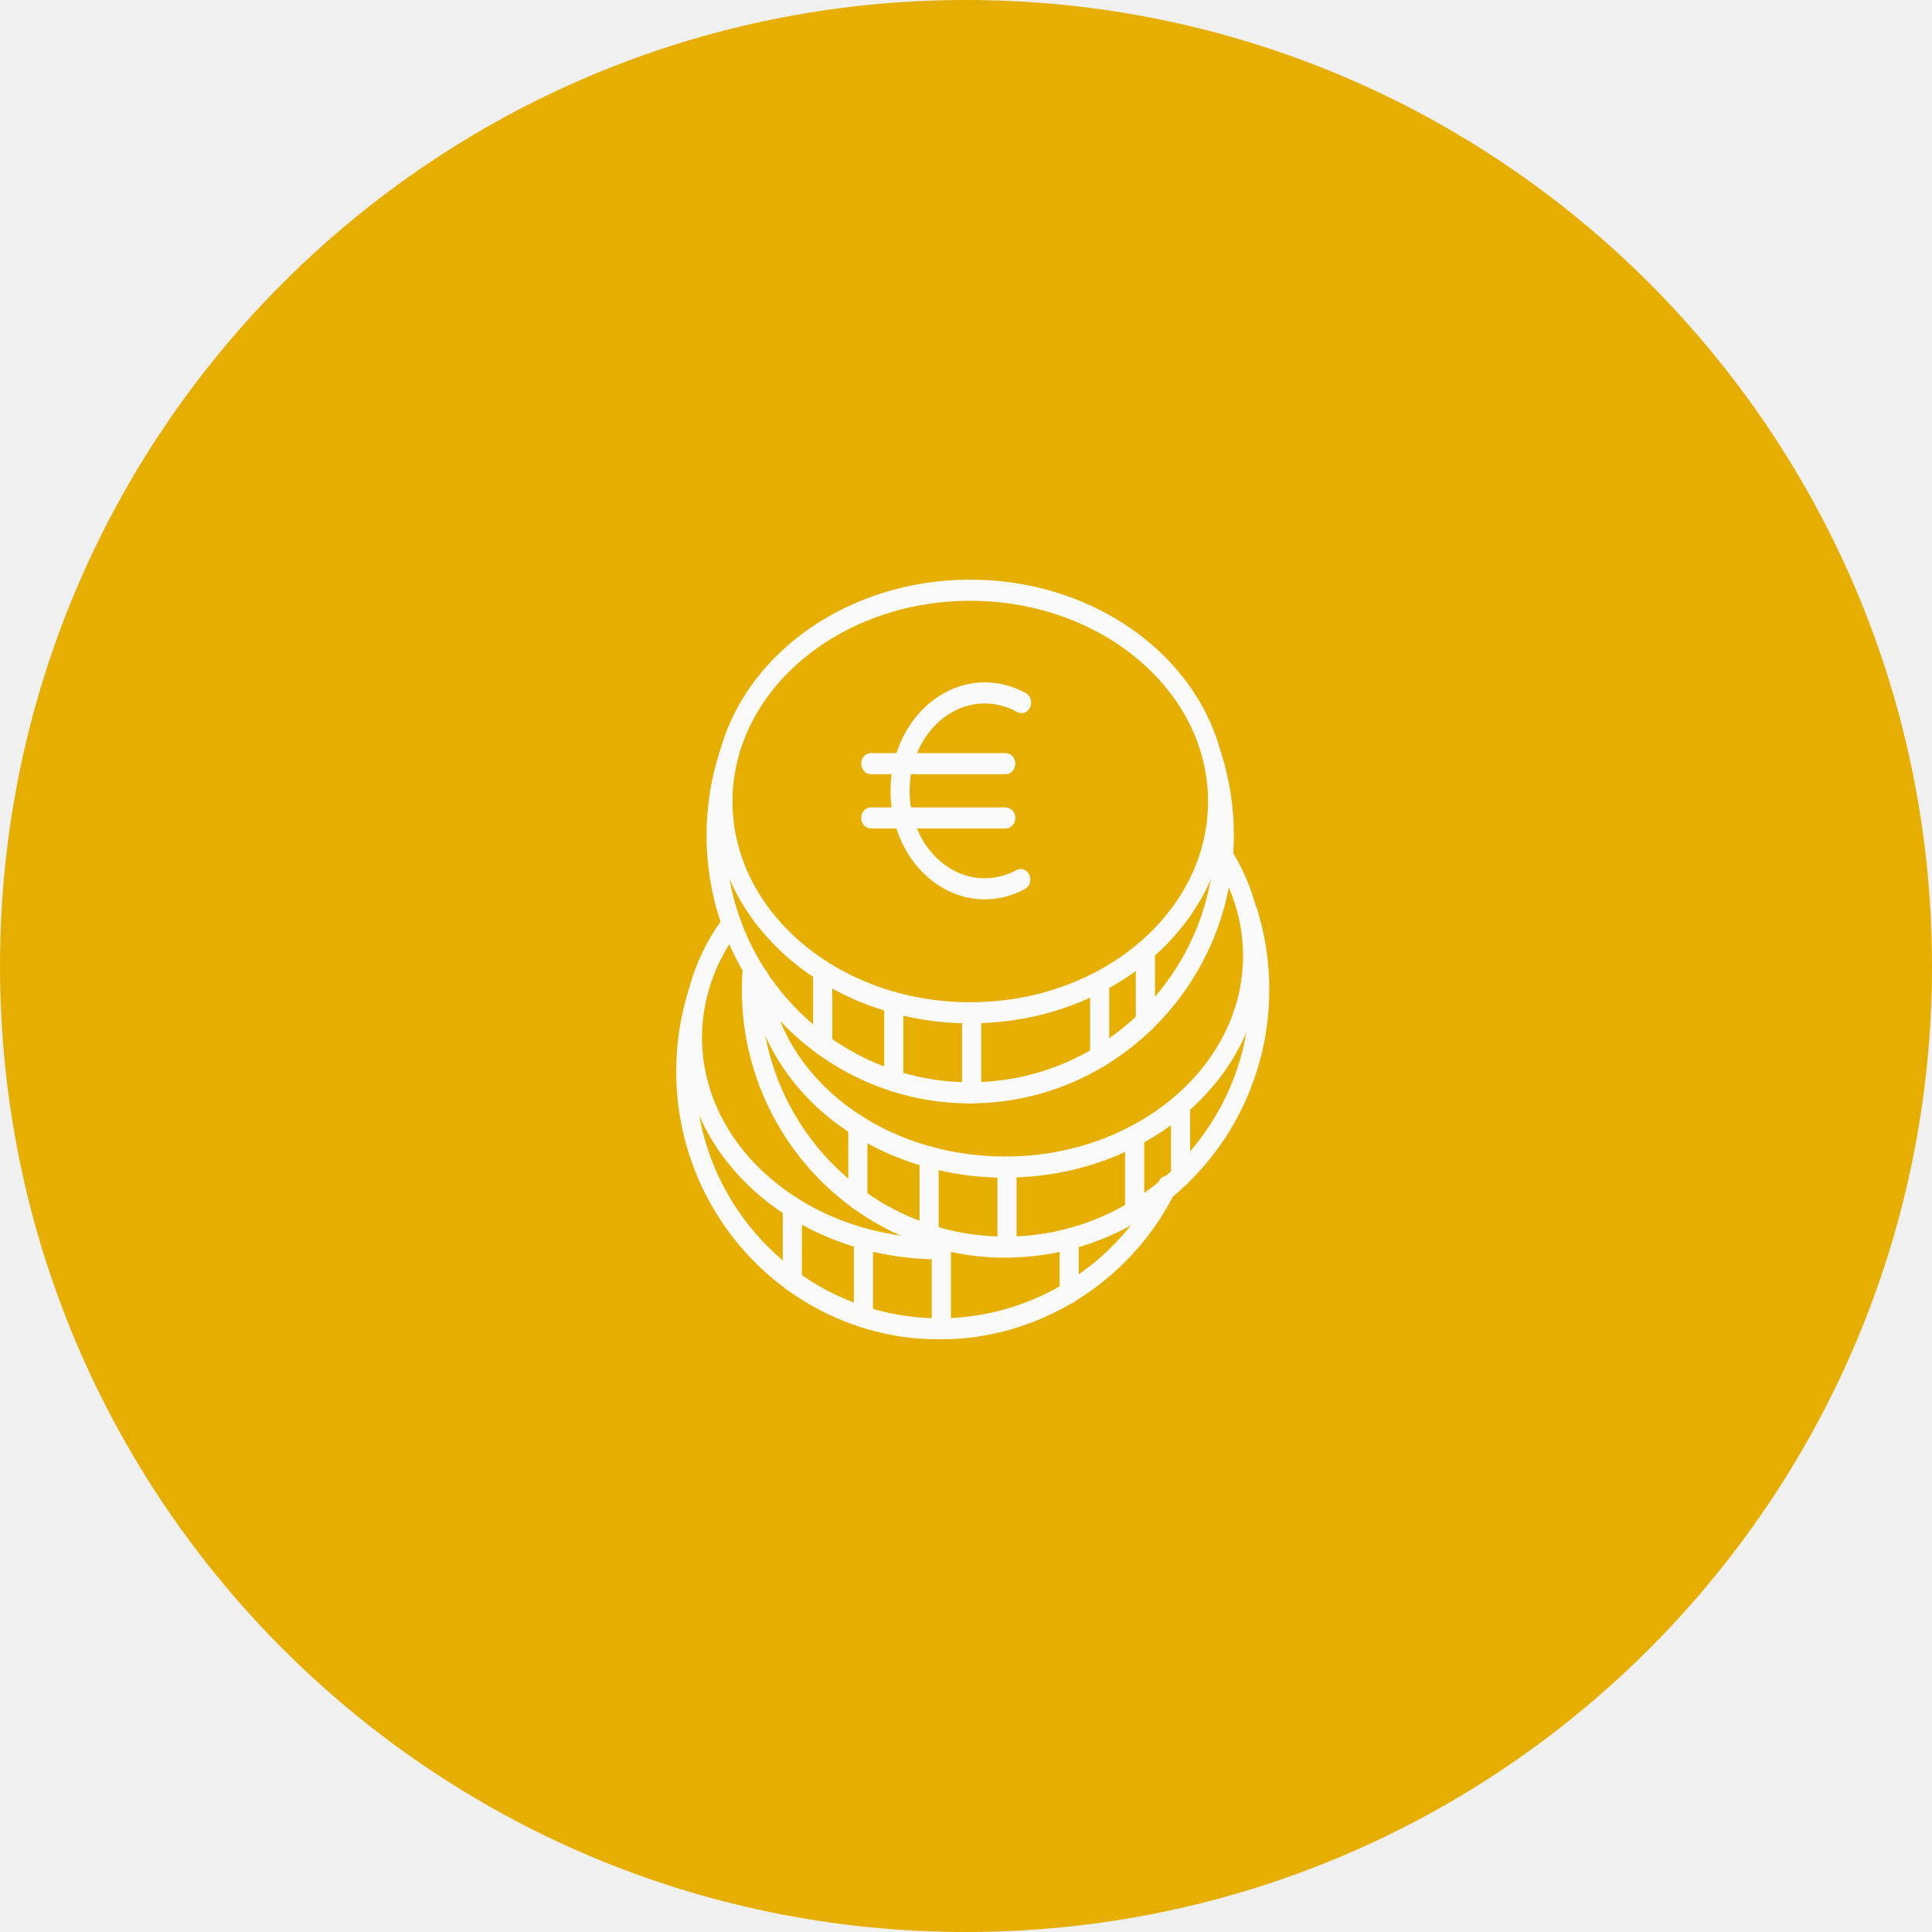
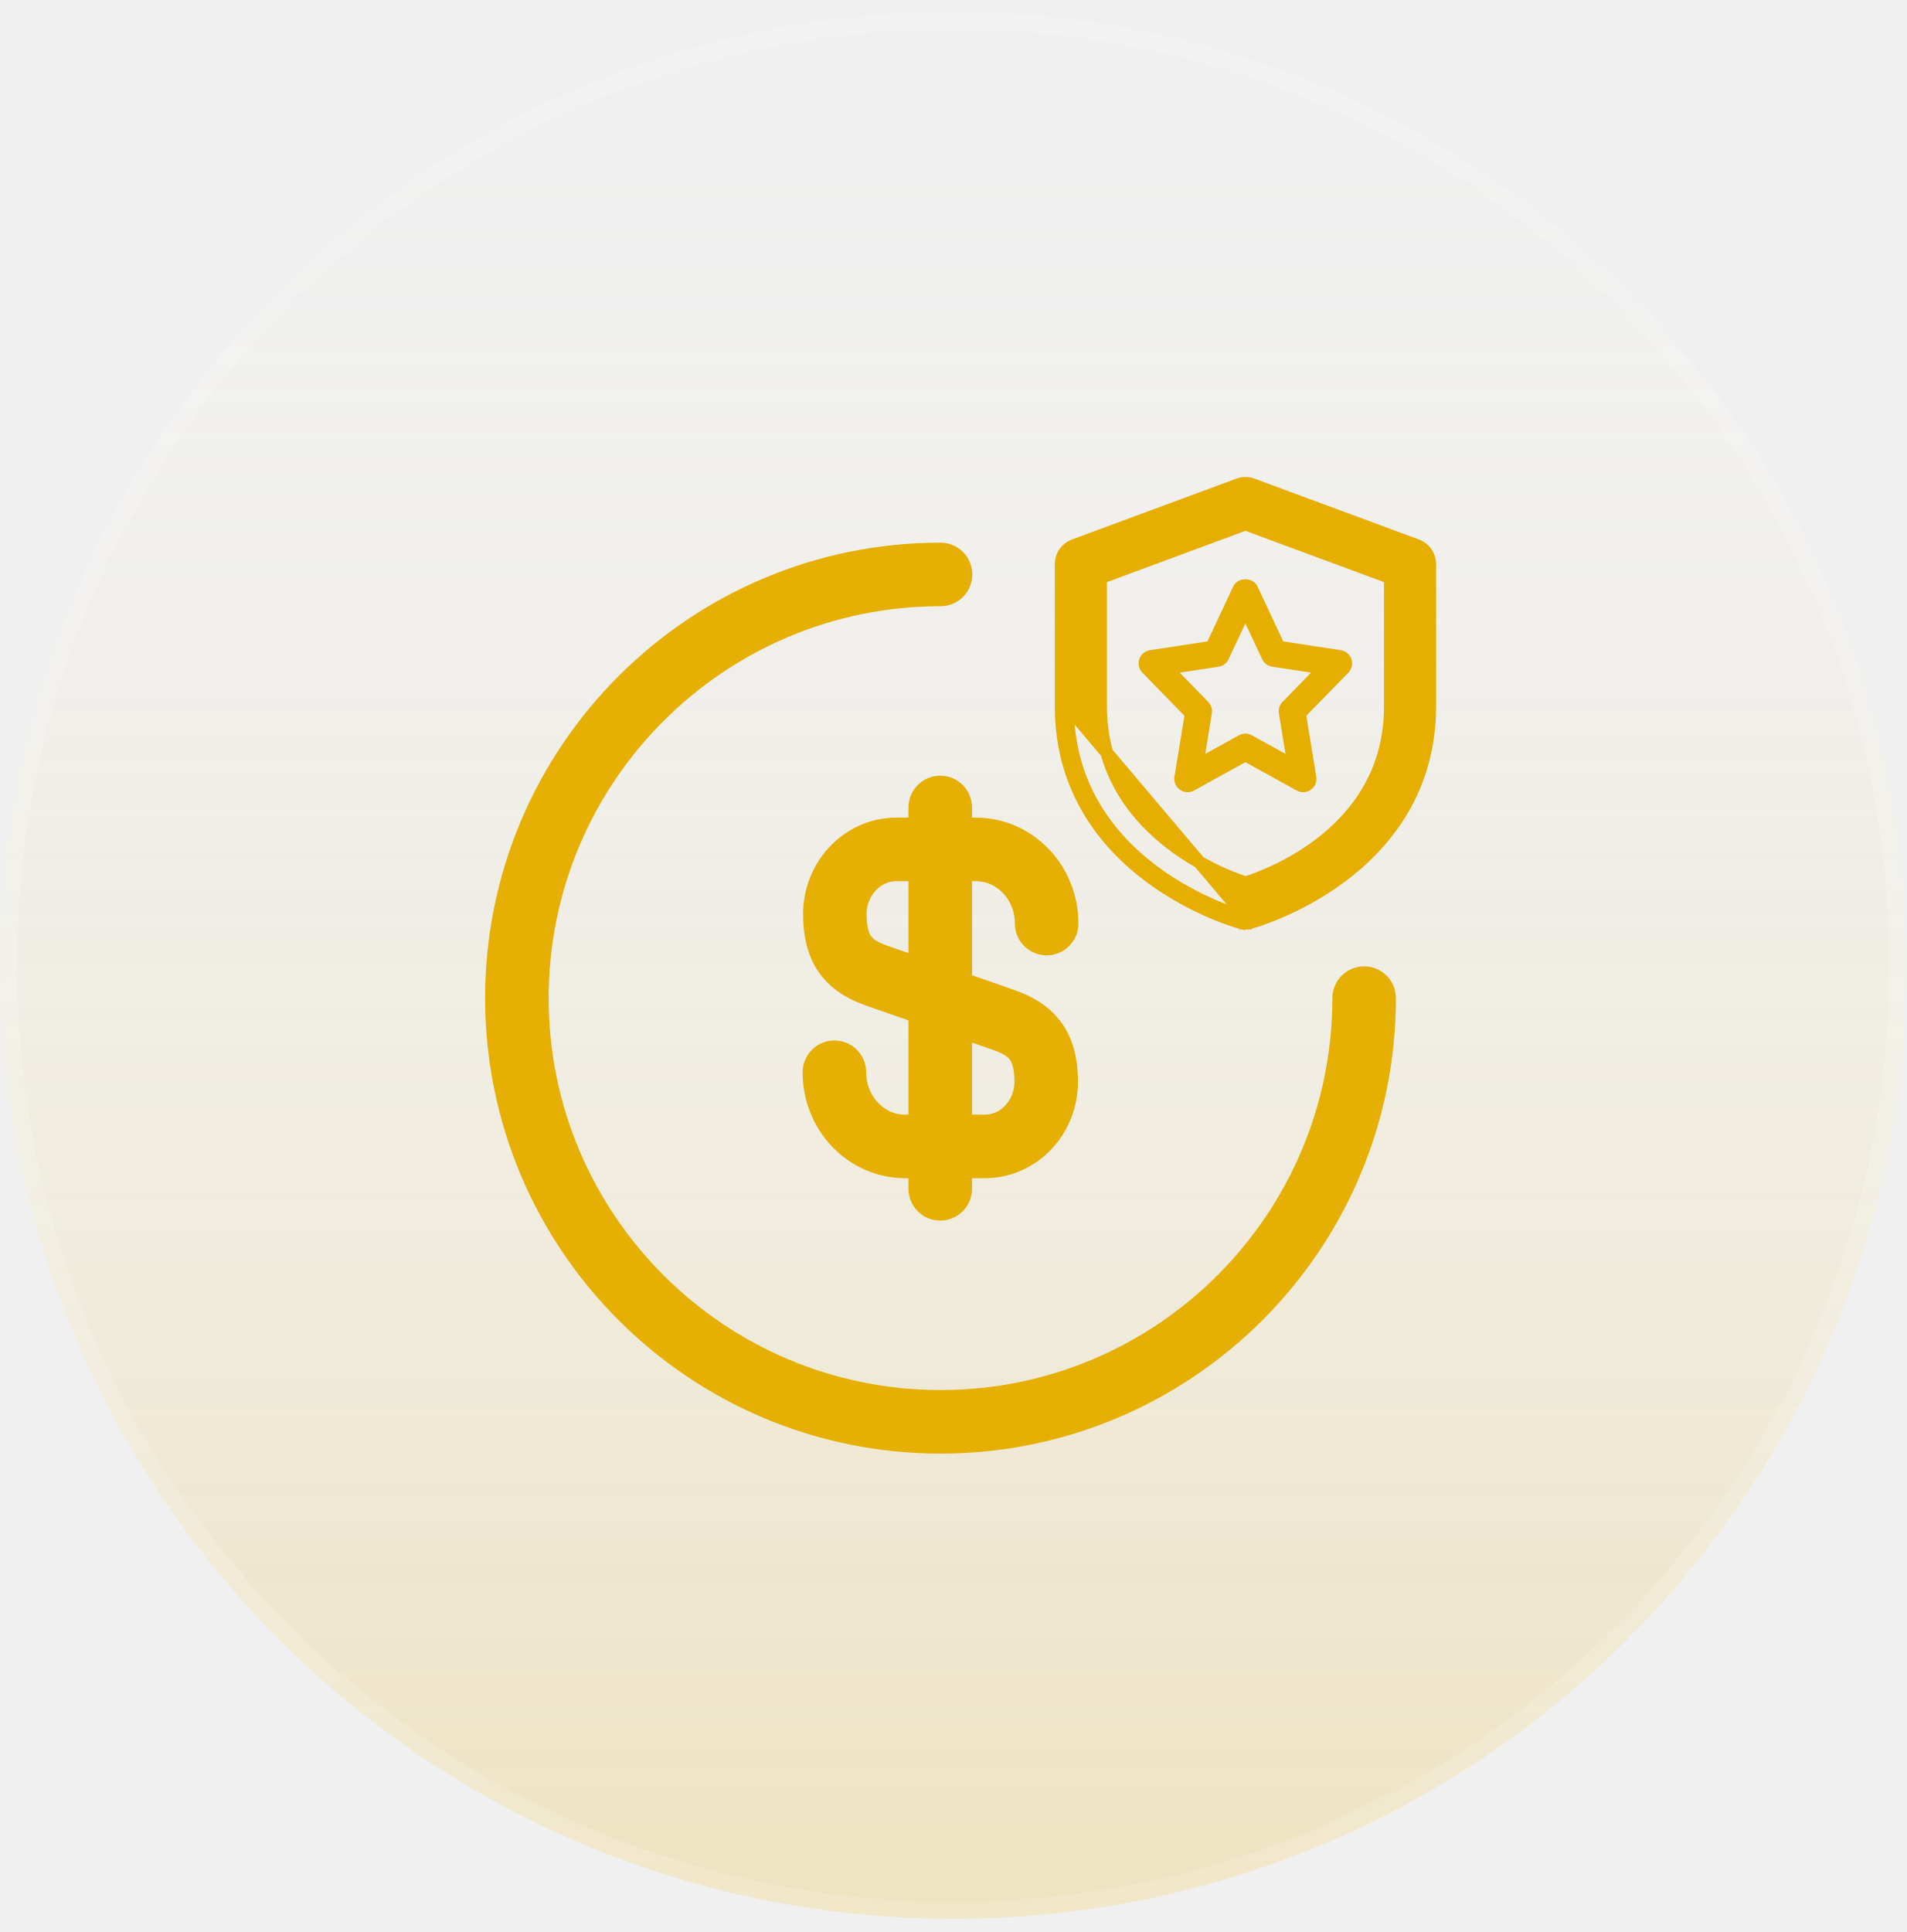
- <svg xmlns="http://www.w3.org/2000/svg" width="100" height="100" viewBox="0 0 100 100" fill="none">
-   <rect width="100" height="100" rx="50" fill="#E6AE00" />
-   <mask id="mask0_405_2070" style="mask-type:luminance" maskUnits="userSpaceOnUse" x="36" y="30" width="28" height="24">
-     <path d="M36.82 30H63.678V53.102H36.82V30Z" fill="white" />
-   </mask>
-   <g mask="url(#mask0_405_2070)">
-     <path d="M50.221 52.968C42.889 52.968 36.922 47.818 36.922 41.484C36.922 35.15 42.889 30.004 50.221 30.004C57.552 30.004 63.519 35.155 63.519 41.484C63.519 47.814 57.552 52.968 50.221 52.968ZM50.221 31.097C43.437 31.097 37.914 35.758 37.914 41.484C37.914 47.211 43.432 51.876 50.221 51.876C57.008 51.876 62.527 47.215 62.527 41.484C62.527 35.753 57.005 31.097 50.221 31.097Z" fill="#FAFAFA" />
-   </g>
-   <path d="M50.214 57.113C42.692 57.113 36.57 50.889 36.57 43.24C36.57 41.728 36.808 40.244 37.276 38.824C37.371 38.539 37.653 38.395 37.911 38.496C38.169 38.601 38.3 38.911 38.209 39.195C37.78 40.492 37.562 41.851 37.562 43.235C37.562 50.282 43.239 56.017 50.214 56.017C57.188 56.017 62.87 50.282 62.87 43.235C62.87 41.925 62.675 40.627 62.286 39.388C62.199 39.103 62.334 38.793 62.596 38.693C62.854 38.597 63.135 38.745 63.227 39.034C63.651 40.387 63.865 41.803 63.865 43.235C63.865 50.884 57.743 57.109 50.218 57.109L50.214 57.113Z" fill="#FAFAFA" />
-   <path d="M42.582 54.637C42.308 54.637 42.086 54.392 42.086 54.091V50.268C42.086 49.968 42.308 49.722 42.582 49.722C42.856 49.722 43.078 49.968 43.078 50.268V54.091C43.078 54.392 42.856 54.637 42.582 54.637Z" fill="#FAFAFA" />
-   <path d="M50.293 57.113C50.019 57.113 49.797 56.869 49.797 56.567V52.422C49.797 52.121 50.019 51.876 50.293 51.876C50.567 51.876 50.789 52.121 50.789 52.422V56.567C50.789 56.869 50.567 57.113 50.293 57.113Z" fill="#FAFAFA" />
-   <path d="M46.262 56.497C45.987 56.497 45.766 56.253 45.766 55.951V51.889C45.766 51.588 45.987 51.343 46.262 51.343C46.536 51.343 46.758 51.588 46.758 51.889V55.951C46.758 56.253 46.536 56.497 46.262 56.497Z" fill="#FAFAFA" />
-   <path d="M56.918 55.257C56.644 55.257 56.422 55.012 56.422 54.711V50.81C56.422 50.508 56.644 50.264 56.918 50.264C57.192 50.264 57.414 50.508 57.414 50.81V54.711C57.414 55.012 57.192 55.257 56.918 55.257Z" fill="#FAFAFA" />
-   <path d="M59.285 53.435C59.011 53.435 58.789 53.191 58.789 52.889V49.207C58.789 48.906 59.011 48.66 59.285 48.66C59.559 48.66 59.782 48.906 59.782 49.207V52.889C59.782 53.191 59.559 53.435 59.285 53.435Z" fill="#FAFAFA" />
-   <path d="M52.032 60.958C45.212 60.958 39.527 56.55 38.809 50.705C38.773 50.409 38.963 50.133 39.233 50.089C39.503 50.05 39.753 50.26 39.793 50.557C40.444 55.864 45.708 59.861 52.032 59.861C58.82 59.861 64.339 55.2 64.339 49.469C64.339 47.779 63.843 46.101 62.91 44.612C62.755 44.362 62.811 44.022 63.037 43.851C63.264 43.681 63.573 43.743 63.727 43.992C64.779 45.66 65.334 47.556 65.334 49.469C65.334 55.798 59.367 60.953 52.036 60.953L52.032 60.958Z" fill="#FAFAFA" />
-   <mask id="mask1_405_2070" style="mask-type:luminance" maskUnits="userSpaceOnUse" x="38" y="46" width="28" height="20">
-     <path d="M38.328 46.498H65.716V65.278H38.328V46.498Z" fill="white" />
-   </mask>
-   <g mask="url(#mask1_405_2070)">
-     <path d="M52.042 65.098C44.52 65.098 38.398 58.873 38.398 51.224C38.398 50.91 38.411 50.591 38.431 50.281C38.45 49.98 38.688 49.752 38.962 49.774C39.236 49.796 39.442 50.058 39.423 50.359C39.402 50.643 39.395 50.936 39.395 51.224C39.395 58.27 45.072 64.006 52.047 64.006C59.021 64.006 64.702 58.27 64.702 51.224C64.702 49.909 64.508 48.616 64.119 47.376C64.031 47.092 64.166 46.782 64.428 46.682C64.687 46.581 64.968 46.734 65.059 47.018C65.484 48.372 65.698 49.783 65.698 51.22C65.698 58.869 59.577 65.093 52.05 65.093L52.042 65.098Z" fill="#FAFAFA" />
-   </g>
-   <path d="M44.403 62.626C44.129 62.626 43.906 62.381 43.906 62.08V58.258C43.906 57.956 44.129 57.712 44.403 57.712C44.676 57.712 44.899 57.956 44.899 58.258V62.08C44.899 62.381 44.676 62.626 44.403 62.626Z" fill="#FAFAFA" />
-   <path d="M52.121 65.099C51.847 65.099 51.625 64.853 51.625 64.552V60.407C51.625 60.105 51.847 59.861 52.121 59.861C52.395 59.861 52.618 60.105 52.618 60.407V64.552C52.618 64.853 52.395 65.099 52.121 65.099Z" fill="#FAFAFA" />
-   <path d="M48.09 64.487C47.816 64.487 47.594 64.243 47.594 63.941V59.878C47.594 59.577 47.816 59.332 48.09 59.332C48.364 59.332 48.586 59.577 48.586 59.878V63.941C48.586 64.243 48.364 64.487 48.09 64.487Z" fill="#FAFAFA" />
-   <path d="M58.731 63.246C58.456 63.246 58.234 63.002 58.234 62.7V58.799C58.234 58.498 58.456 58.254 58.731 58.254C59.005 58.254 59.226 58.498 59.226 58.799V62.7C59.226 63.002 59.005 63.246 58.731 63.246Z" fill="#FAFAFA" />
-   <path d="M61.106 61.425C60.832 61.425 60.609 61.18 60.609 60.879V57.196C60.609 56.895 60.832 56.65 61.106 56.65C61.38 56.65 61.602 56.895 61.602 57.196V60.879C61.602 61.18 61.38 61.425 61.106 61.425Z" fill="#FAFAFA" />
-   <path d="M48.643 65.186C41.31 65.186 35.344 60.036 35.344 53.702C35.344 51.474 36.082 49.312 37.479 47.455C37.653 47.224 37.967 47.188 38.176 47.381C38.387 47.573 38.419 47.918 38.244 48.149C36.995 49.809 36.336 51.732 36.336 53.702C36.336 59.433 41.859 64.094 48.643 64.094C48.916 64.094 49.139 64.338 49.139 64.64C49.139 64.941 48.916 65.186 48.643 65.186Z" fill="#FAFAFA" />
-   <mask id="mask2_405_2070" style="mask-type:luminance" maskUnits="userSpaceOnUse" x="35" y="50" width="27" height="20">
-     <path d="M35 50.625H61.045V69.313H35V50.625Z" fill="white" />
-   </mask>
-   <g mask="url(#mask2_405_2070)">
-     <path d="M48.644 69.33C41.122 69.33 35 63.106 35 55.458C35 53.946 35.238 52.461 35.706 51.041C35.801 50.757 36.083 50.608 36.341 50.713C36.599 50.818 36.73 51.129 36.638 51.412C36.21 52.709 35.992 54.072 35.992 55.453C35.992 62.499 41.669 68.234 48.644 68.234C53.083 68.234 57.252 65.837 59.526 61.979C59.689 61.703 59.839 61.42 59.979 61.14C60.109 60.874 60.411 60.778 60.648 60.922C60.891 61.066 60.978 61.398 60.847 61.665C60.696 61.97 60.53 62.281 60.355 62.577C57.9 66.74 53.413 69.33 48.644 69.33Z" fill="#FAFAFA" />
-   </g>
-   <path d="M41.012 66.854C40.738 66.854 40.516 66.61 40.516 66.308V62.486C40.516 62.185 40.738 61.94 41.012 61.94C41.286 61.94 41.508 62.185 41.508 62.486V66.308C41.508 66.61 41.286 66.854 41.012 66.854Z" fill="#FAFAFA" />
-   <mask id="mask3_405_2070" style="mask-type:luminance" maskUnits="userSpaceOnUse" x="48" y="64" width="2" height="6">
-     <path d="M48.094 64.04H49.408V69.314H48.094V64.04Z" fill="white" />
-   </mask>
-   <g mask="url(#mask3_405_2070)">
-     <path d="M48.723 69.331C48.449 69.331 48.227 69.087 48.227 68.785V64.64C48.227 64.338 48.449 64.094 48.723 64.094C48.997 64.094 49.219 64.338 49.219 64.64V68.785C49.219 69.087 48.997 69.331 48.723 69.331Z" fill="#FAFAFA" />
-   </g>
-   <path d="M44.692 68.72C44.418 68.72 44.195 68.475 44.195 68.174V64.111C44.195 63.809 44.418 63.565 44.692 63.565C44.965 63.565 45.188 63.809 45.188 64.111V68.174C45.188 68.475 44.965 68.72 44.692 68.72Z" fill="#FAFAFA" />
-   <path d="M55.34 67.475C55.066 67.475 54.844 67.23 54.844 66.929V64.133C54.844 63.831 55.066 63.587 55.34 63.587C55.614 63.587 55.836 63.831 55.836 64.133V66.929C55.836 67.23 55.614 67.475 55.34 67.475Z" fill="#FAFAFA" />
-   <path d="M50.974 46.551C48.284 46.551 46.094 44.031 46.094 40.938C46.094 37.845 48.284 35.32 50.974 35.32C51.719 35.32 52.434 35.508 53.1 35.879C53.346 36.014 53.441 36.343 53.318 36.613C53.196 36.884 52.898 36.989 52.652 36.854C52.124 36.561 51.561 36.412 50.97 36.412C48.827 36.412 47.082 38.443 47.082 40.938C47.082 43.432 48.827 45.458 50.97 45.458C51.541 45.458 52.096 45.315 52.616 45.035C52.862 44.9 53.16 45.013 53.278 45.284C53.402 45.555 53.298 45.882 53.052 46.014C52.394 46.372 51.691 46.551 50.966 46.551H50.974Z" fill="#FAFAFA" />
-   <path d="M52.056 40.073H45.074C44.8 40.073 44.578 39.828 44.578 39.527C44.578 39.225 44.8 38.981 45.074 38.981H52.056C52.331 38.981 52.552 39.225 52.552 39.527C52.552 39.828 52.331 40.073 52.056 40.073Z" fill="#FAFAFA" />
-   <path d="M52.056 42.882H45.074C44.8 42.882 44.578 42.637 44.578 42.336C44.578 42.034 44.8 41.79 45.074 41.79H52.056C52.331 41.79 52.552 42.034 52.552 42.336C52.552 42.637 52.331 42.882 52.056 42.882Z" fill="#FAFAFA" />
+ <svg xmlns="http://www.w3.org/2000/svg" width="75" height="76" viewBox="0 0 75 76" fill="none">
+   <rect y="0.479" width="75" height="75" rx="37.5" fill="url(#paint0_linear_3536_47991)" />
+   <rect x="0.335" y="0.814" width="74.33" height="74.33" rx="37.165" stroke="white" stroke-opacity="0.15" stroke-width="0.67" />
+   <path d="M32.828 42.181C32.828 43.797 34.078 45.097 35.611 45.097H38.745C40.078 45.097 41.161 43.964 41.161 42.547C41.161 41.031 40.495 40.481 39.511 40.131L34.495 38.381C33.511 38.031 32.845 37.497 32.845 35.964C32.845 34.564 33.928 33.414 35.261 33.414H38.395C39.928 33.414 41.178 34.714 41.178 36.331" stroke="#E6AF03" stroke-width="2.5" stroke-linecap="round" stroke-linejoin="round" />
+   <path d="M36.992 31.764V46.764" stroke="#E6AF03" stroke-width="2.5" stroke-linecap="round" stroke-linejoin="round" />
+   <path d="M53.669 39.264C53.669 48.464 46.203 55.931 37.003 55.931C27.803 55.931 20.336 48.464 20.336 39.264C20.336 30.064 27.803 22.597 37.003 22.597" stroke="#E6AF03" stroke-width="2.5" stroke-linecap="round" stroke-linejoin="round" />
+   <path d="M51.268 31.163C51.18 31.163 51.092 31.14 51.015 31.097L48.997 29.982L46.979 31.097C46.893 31.145 46.795 31.167 46.697 31.162C46.598 31.157 46.503 31.124 46.423 31.067C46.343 31.01 46.28 30.932 46.241 30.841C46.203 30.75 46.191 30.65 46.207 30.553L46.599 28.156L44.946 26.462C44.879 26.393 44.832 26.307 44.81 26.213C44.789 26.119 44.793 26.02 44.824 25.929C44.855 25.837 44.91 25.756 44.984 25.694C45.058 25.632 45.147 25.591 45.243 25.577L47.505 25.231L48.522 23.065C48.694 22.697 49.299 22.697 49.471 23.065L50.488 25.231L52.75 25.577C52.846 25.591 52.936 25.632 53.01 25.694C53.084 25.756 53.139 25.837 53.17 25.929C53.2 26.02 53.205 26.119 53.184 26.213C53.162 26.307 53.115 26.393 53.047 26.462L51.394 28.156L51.786 30.553C51.799 30.628 51.794 30.705 51.774 30.778C51.754 30.852 51.718 30.92 51.668 30.978C51.619 31.036 51.558 31.082 51.489 31.114C51.42 31.146 51.344 31.163 51.268 31.163ZM48.997 28.858C49.084 28.858 49.172 28.879 49.25 28.924L50.576 29.656L50.316 28.063C50.303 27.982 50.309 27.899 50.334 27.821C50.359 27.742 50.401 27.671 50.459 27.612L51.582 26.459L50.053 26.226C49.967 26.213 49.887 26.179 49.818 26.127C49.749 26.076 49.694 26.008 49.657 25.93L48.997 24.524L48.337 25.931C48.3 26.009 48.245 26.077 48.176 26.128C48.107 26.18 48.026 26.213 47.941 26.226L46.412 26.46L47.535 27.612C47.651 27.731 47.704 27.899 47.677 28.064L47.418 29.656L48.743 28.924C48.821 28.88 48.908 28.857 48.997 28.858Z" fill="#E6AE00" />
+   <path d="M49 36.313C49.067 36.313 49.133 36.305 49.198 36.287C49.261 36.271 51.005 35.787 52.742 34.499C54.49 33.203 56.25 31.075 56.25 27.786V22.185C56.25 21.861 56.048 21.571 55.744 21.459C55.744 21.459 55.744 21.459 55.744 21.459L49.269 19.062L49.269 19.062C49.095 18.998 48.904 18.998 48.731 19.062L48.73 19.062L42.255 21.459L42.255 21.459C42.107 21.514 41.979 21.613 41.889 21.743C41.798 21.872 41.75 22.027 41.75 22.185V22.185V27.786C41.75 31.075 43.51 33.202 45.258 34.499C47.002 35.792 48.753 36.275 48.803 36.288L48.866 36.046M49 36.313C48.933 36.313 48.866 36.305 48.801 36.287L48.866 36.046M49 36.313C49 36.313 48.999 36.313 48.999 36.313L49 36.063M49 36.313C49 36.313 49.001 36.313 49.001 36.313L49 36.063M48.866 36.046C48.91 36.058 48.955 36.063 49 36.063M48.866 36.046C48.797 36.028 42 34.157 42 27.786L49 36.063M43.3 27.786V22.725L49 20.615L54.7 22.725V27.786C54.7 30.269 53.494 31.935 52.164 33.023C50.895 34.061 49.521 34.565 49.003 34.729C48.498 34.564 47.124 34.049 45.851 33.006C44.514 31.911 43.3 30.245 43.3 27.786Z" fill="#E6AE00" stroke="#E6AE00" stroke-width="0.5" />
+   <defs>
+     <linearGradient id="paint0_linear_3536_47991" x1="37.5" y1="0.479" x2="37.5" y2="75.48" gradientUnits="userSpaceOnUse">
+       <stop stop-color="white" stop-opacity="0" />
+       <stop offset="1" stop-color="#E5AE00" stop-opacity="0.2" />
+     </linearGradient>
+   </defs>
</svg>
